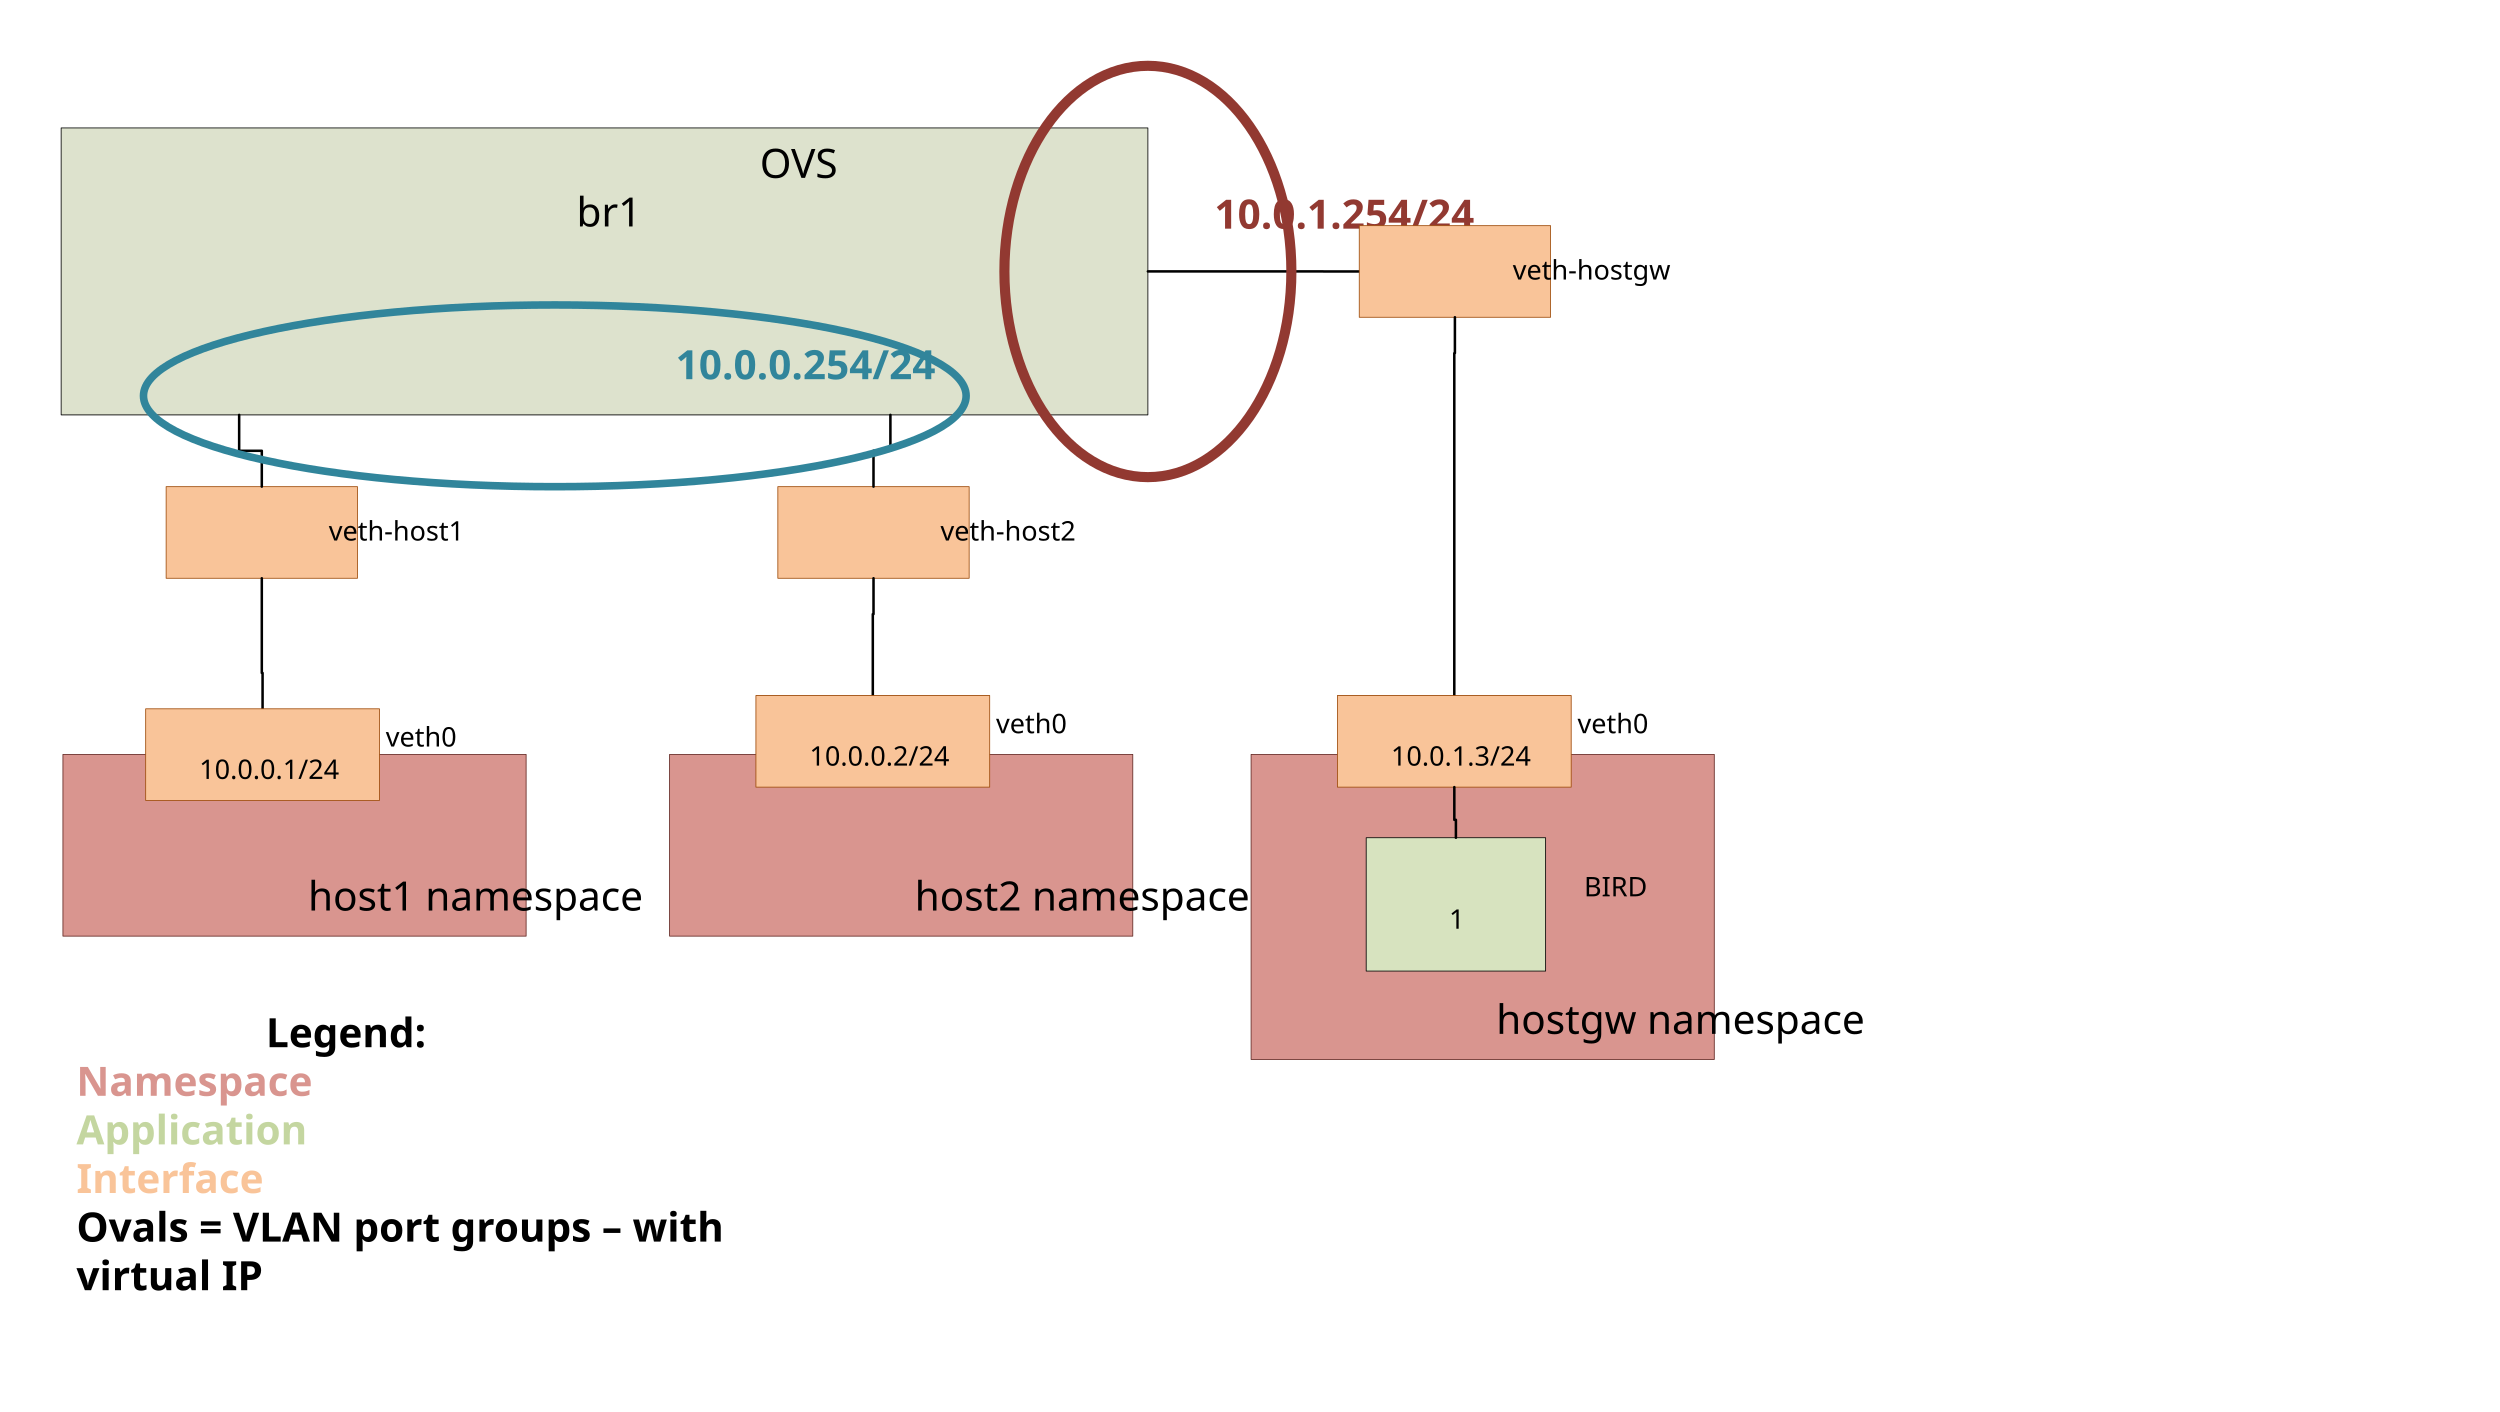
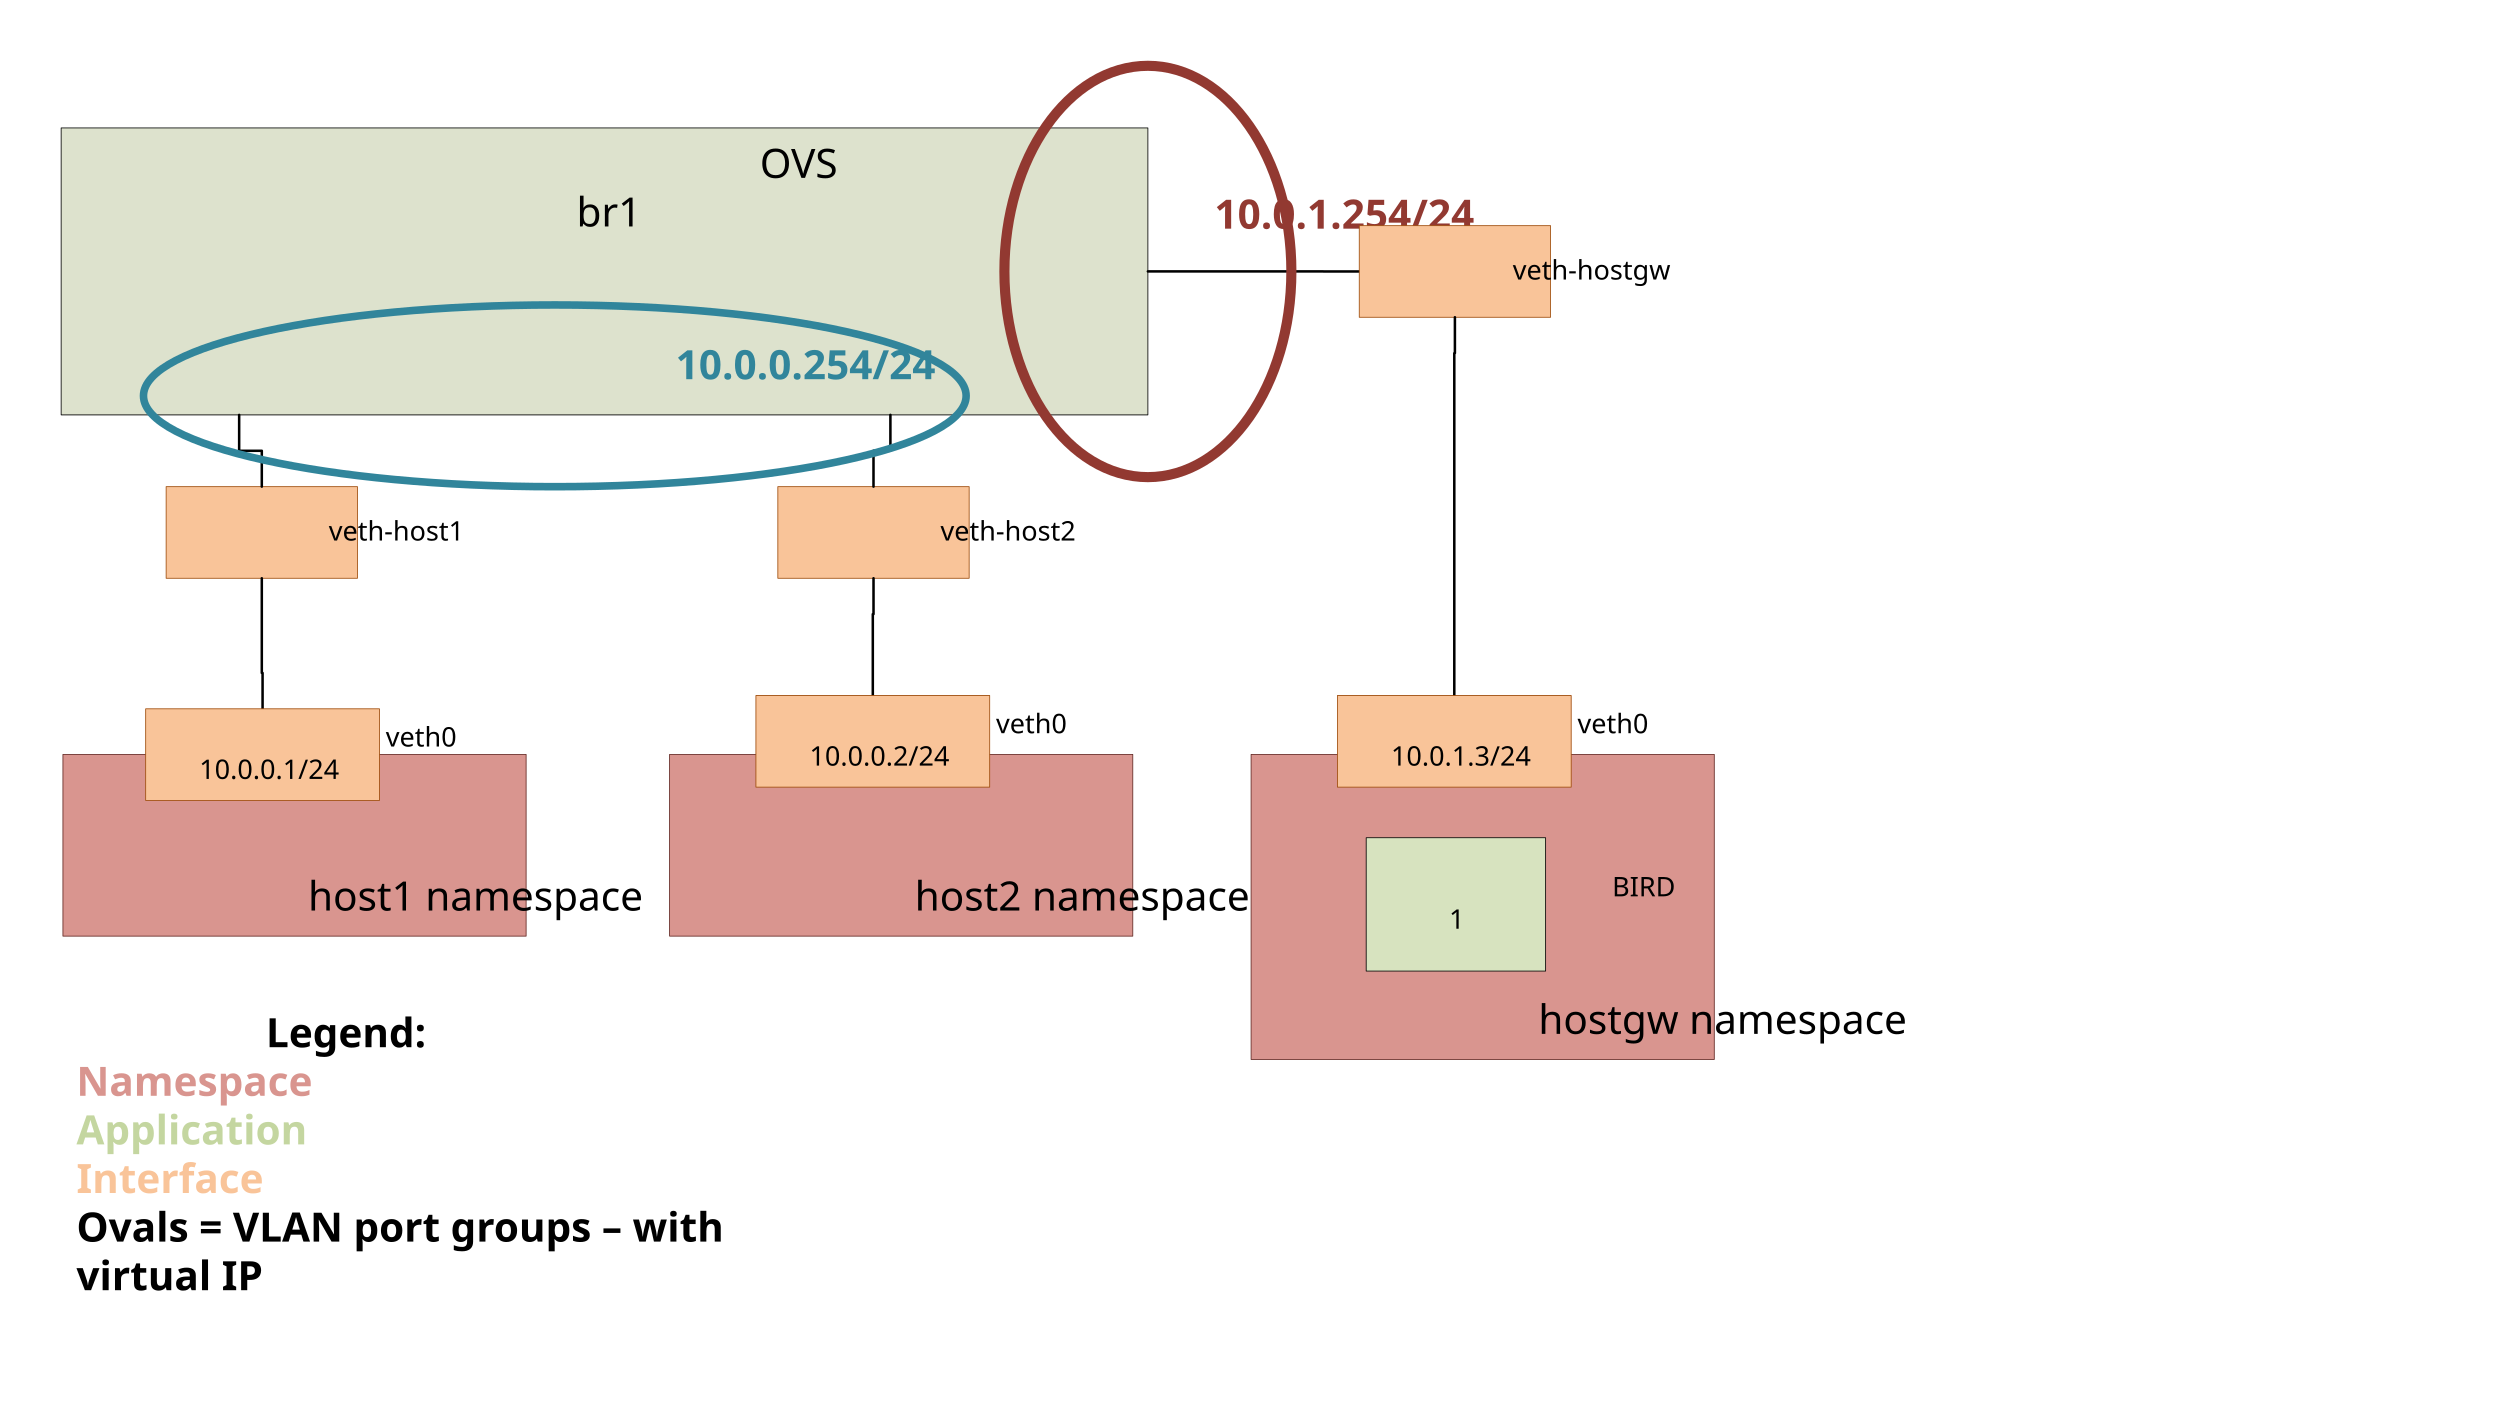
<svg xmlns="http://www.w3.org/2000/svg" xmlns:ns1="http://schemas.microsoft.com/visio/2003/SVGExtensions/" width="10.289in" height="5.81in" viewBox="0 0 740.835 418.335" xml:space="preserve" color-interpolation-filters="sRGB" class="st18">
  <ns1:documentProperties ns1:langID="1033" ns1:metric="true" ns1:viewMarkup="false">
    <ns1:userDefs>
      <ns1:ud ns1:nameU="msvNoAutoConnect" ns1:val="VT0(1):26" />
    </ns1:userDefs>
  </ns1:documentProperties>
  <style type="text/css">
	
		.st1 {fill:#dde2cd;stroke:#000000;stroke-linecap:round;stroke-linejoin:round;stroke-width:0.24}
		.st2 {fill:#000000;font-family:Calibri;font-size:1em}
		.st3 {font-size:1em}
		.st4 {fill:#f9c499;stroke:#9c4a09;stroke-linecap:round;stroke-linejoin:round;stroke-width:0.24}
		.st5 {fill:#000000;font-family:Calibri;font-size:0.667em}
		.st6 {stroke:#000000;stroke-linecap:round;stroke-linejoin:round;stroke-width:0.75}
		.st7 {fill:none;stroke:none;stroke-linecap:round;stroke-linejoin:round;stroke-width:0.75}
		.st8 {fill:#31859b;font-family:Calibri;font-size:1em;font-weight:bold}
		.st9 {fill:#923931;font-family:Calibri;font-size:1em;font-weight:bold}
		.st10 {fill:none;stroke:#31859b;stroke-linecap:round;stroke-linejoin:round;stroke-width:2.25}
		.st11 {fill:none;stroke:#923931;stroke-linecap:round;stroke-linejoin:round;stroke-width:3}
		.st12 {fill:#d9958f;stroke:#612621;stroke-linecap:round;stroke-linejoin:round;stroke-width:0.24}
		.st13 {fill:#000000;font-family:Calibri;font-size:1em;font-weight:bold}
		.st14 {fill:#d9958f;font-size:1em}
		.st15 {fill:#c4d6a0;font-size:1em}
		.st16 {fill:#f9c499;font-size:1em}
		.st17 {fill:#d7e3bf;stroke:#000000;stroke-linecap:round;stroke-linejoin:round;stroke-width:0.24}
		.st18 {fill:none;fill-rule:evenodd;font-size:12px;overflow:visible;stroke-linecap:square;stroke-miterlimit:3}
	
	</style>
  <g ns1:mID="13" ns1:index="5" ns1:groupContext="foregroundPage">
    <ns1:pageProperties ns1:drawingScale="0.0393701" ns1:pageScale="0.0393701" ns1:drawingUnits="24" ns1:shadowOffsetX="8.50394" ns1:shadowOffsetY="-8.50394" />
    <ns1:layer ns1:name="Connector" ns1:index="0" />
    <g id="shape2-1" ns1:mID="2" ns1:groupContext="shape" transform="translate(18.12,-295.387)">
      <ns1:userDefs>
        <ns1:ud ns1:nameU="visVersion" ns1:val="VT0(15):26" />
      </ns1:userDefs>
      <ns1:textBlock ns1:margins="rect(4,4,4,4)" ns1:tabSpace="42.5197" ns1:verticalAlign="0" />
      <ns1:textRect cx="161.019" cy="375.815" width="322.04" height="85.039" />
      <rect x="0" y="333.296" width="322.037" height="85.039" class="st1" />
      <text x="150.88" y="348.1" class="st2" ns1:langID="1033">
        <ns1:paragraph ns1:horizAlign="1" />
        <ns1:tabList />OVS<ns1:newlineChar />
        <tspan x="152.73" dy="1.2em" class="st3">br</tspan>1</text>
    </g>
    <g id="shape3-5" ns1:mID="3" ns1:groupContext="shape" transform="translate(49.2333,-246.974)">
      <ns1:userDefs>
        <ns1:ud ns1:nameU="visVersion" ns1:val="VT0(15):26" />
      </ns1:userDefs>
      <ns1:textBlock ns1:margins="rect(4,4,4,4)" ns1:tabSpace="42.5197" />
      <ns1:textRect cx="28.346" cy="404.758" width="56.7" height="27.153" />
      <rect x="0" y="391.182" width="56.693" height="27.153" class="st4" />
      <text x="10.74" y="407.16" class="st5" ns1:langID="1033">
        <ns1:paragraph ns1:horizAlign="1" />
        <ns1:tabList />veth-host1</text>
    </g>
    <g id="shape7-8" ns1:mID="7" ns1:groupContext="shape" transform="translate(230.501,-246.974)">
      <ns1:userDefs>
        <ns1:ud ns1:nameU="visVersion" ns1:val="VT0(15):26" />
      </ns1:userDefs>
      <ns1:textBlock ns1:margins="rect(4,4,4,4)" ns1:tabSpace="42.5197" />
      <ns1:textRect cx="28.346" cy="404.758" width="56.7" height="27.153" />
      <rect x="0" y="391.182" width="56.693" height="27.153" class="st4" />
      <text x="10.74" y="407.16" class="st5" ns1:langID="1033">
        <ns1:paragraph ns1:horizAlign="1" />
        <ns1:tabList />veth-host2</text>
    </g>
    <g id="shape27-11" ns1:mID="27" ns1:groupContext="shape" ns1:layerMember="0" transform="translate(402.794,-330.812)">
      <path d="M0 411.26 L-10.63 411.26 L-10.63 411.24 L-62.64 411.24" class="st6" />
    </g>
    <g id="shape29-14" ns1:mID="29" ns1:groupContext="shape" transform="translate(93.7749,-295.387)">
      <ns1:textBlock ns1:margins="rect(4,4,4,4)" ns1:tabSpace="42.5197" />
      <ns1:textRect cx="85.039" cy="404.162" width="170.08" height="28.346" />
      <rect x="0" y="389.988" width="170.079" height="28.346" class="st7" />
      <text x="50.28" y="407.76" class="st8" ns1:langID="1033">
        <ns1:paragraph ns1:horizAlign="1" />
        <ns1:tabList />10.0.0.254/24</text>
    </g>
    <g id="shape31-17" ns1:mID="31" ns1:groupContext="shape" transform="translate(262.468,-344.181)">
      <ns1:textBlock ns1:margins="rect(4,4,4,4)" ns1:tabSpace="42.5197" />
      <ns1:textRect cx="76" cy="408.335" width="152" height="20" />
      <rect x="0" y="398.335" width="152" height="20" class="st7" />
      <text x="41.25" y="411.94" class="st9" ns1:langID="1033">
        <ns1:paragraph ns1:horizAlign="1" />
        <ns1:tabList />10.0.1.254/24</text>
    </g>
    <g id="shape38-20" ns1:mID="38" ns1:groupContext="shape" ns1:layerMember="0" transform="translate(84.7801,-208.288)">
      <path d="M-6.97 418.33 L-6.97 407.71 L-7.2 407.71 L-7.2 379.65" class="st6" />
    </g>
    <g id="shape39-23" ns1:mID="39" ns1:groupContext="shape" ns1:layerMember="0" transform="translate(265.832,-246.974)">
      <path d="M-6.98 418.33 L-6.98 428.96 L-7.19 428.96 L-7.19 453.07" class="st6" />
    </g>
    <g id="shape41-26" ns1:mID="41" ns1:groupContext="shape" ns1:layerMember="0" transform="translate(81.3096,-274.127)">
      <path d="M-3.73 418.33 L-3.73 407.71 L-10.44 407.71 L-10.44 397.08" class="st6" />
    </g>
    <g id="shape42-29" ns1:mID="42" ns1:groupContext="shape" ns1:layerMember="0" transform="translate(268.437,-295.387)">
      <path d="M-4.58 418.33 L-4.58 428.96 L-9.59 428.96 L-9.59 439.59" class="st6" />
    </g>
    <g id="shape50-32" ns1:mID="50" ns1:groupContext="shape" transform="translate(42.5197,-274.111)">
      <ellipse cx="121.89" cy="391.406" rx="121.89" ry="26.929" class="st10" />
    </g>
    <g id="shape54-34" ns1:mID="54" ns1:groupContext="shape" transform="translate(297.638,-276.945)">
      <ellipse cx="42.52" cy="357.39" rx="42.52" ry="60.945" class="st11" />
    </g>
    <g id="group57-36" transform="translate(18.649,-140.921)" ns1:mID="57" ns1:groupContext="group">
      <g id="shape1-37" ns1:mID="1" ns1:groupContext="shape">
        <ns1:userDefs>
          <ns1:ud ns1:nameU="visVersion" ns1:val="VT0(15):26" />
        </ns1:userDefs>
        <ns1:textBlock ns1:margins="rect(4,4,4,4)" ns1:tabSpace="42.5197" ns1:verticalAlign="2" />
        <ns1:textRect cx="68.628" cy="391.406" width="137.26" height="53.858" />
        <rect x="0" y="364.477" width="137.257" height="53.858" class="st12" />
        <text x="4" y="410.74" class="st2" ns1:langID="1033">
          <ns1:paragraph />
          <ns1:tabList />host1 namespace</text>
      </g>
      <g id="shape4-40" ns1:mID="4" ns1:groupContext="shape" transform="translate(24.5197,-40.214)">
        <ns1:userDefs>
          <ns1:ud ns1:nameU="visVersion" ns1:val="VT0(15):26" />
        </ns1:userDefs>
        <ns1:textBlock ns1:margins="rect(4,4,4,4)" ns1:tabSpace="42.5197" />
        <ns1:textRect cx="34.639" cy="404.758" width="69.28" height="27.153" />
        <rect x="0" y="391.182" width="69.277" height="27.153" class="st4" />
        <text x="25.37" y="402.36" class="st5" ns1:langID="1033">
          <ns1:paragraph ns1:horizAlign="1" />
          <ns1:tabList />veth0<ns1:newlineChar />
          <tspan x="15.87" dy="1.2em" class="st3">10</tspan>.0.0.1/24</text>
      </g>
    </g>
    <g id="group58-44" transform="translate(198.425,-140.921)" ns1:mID="58" ns1:groupContext="group">
      <g id="shape5-45" ns1:mID="5" ns1:groupContext="shape">
        <ns1:userDefs>
          <ns1:ud ns1:nameU="visVersion" ns1:val="VT0(15):26" />
        </ns1:userDefs>
        <ns1:textBlock ns1:margins="rect(4,4,4,4)" ns1:tabSpace="42.5197" ns1:verticalAlign="2" />
        <ns1:textRect cx="68.628" cy="391.406" width="137.26" height="53.858" />
        <rect x="0" y="364.477" width="137.257" height="53.858" class="st12" />
        <text x="4" y="410.74" class="st2" ns1:langID="1033">
          <ns1:paragraph />
          <ns1:tabList />host2 namespace</text>
      </g>
      <g id="shape6-48" ns1:mID="6" ns1:groupContext="shape" transform="translate(25.5796,-44.1608)">
        <ns1:userDefs>
          <ns1:ud ns1:nameU="visVersion" ns1:val="VT0(15):26" />
        </ns1:userDefs>
        <ns1:textBlock ns1:margins="rect(4,4,4,4)" ns1:tabSpace="42.5197" />
        <ns1:textRect cx="34.639" cy="404.758" width="69.28" height="27.153" />
        <rect x="0" y="391.182" width="69.277" height="27.153" class="st4" />
        <text x="25.37" y="402.36" class="st5" ns1:langID="1033">
          <ns1:paragraph ns1:horizAlign="1" />
          <ns1:tabList />veth0<ns1:newlineChar />
          <tspan x="15.87" dy="1.2em" class="st3">10</tspan>.0.0.2/24</text>
      </g>
    </g>
    <g id="shape61-52" ns1:mID="61" ns1:groupContext="shape" transform="translate(18.649,-32.4001)">
      <ns1:textBlock ns1:margins="rect(4,4,4,4)" ns1:tabSpace="42.5197" ns1:verticalAlign="0" />
      <ns1:textRect cx="92.36" cy="373.135" width="184.73" height="90.401" />
      <rect x="0" y="327.934" width="184.721" height="90.401" class="st7" />
      <text x="4" y="342.73" class="st13" ns1:langID="1033">
        <ns1:paragraph />
        <ns1:tabList />Legend:<ns1:newlineChar />
        <tspan x="4" dy="1.2em" class="st14">Namespace<ns1:newlineChar />
        </tspan>
        <tspan x="4" dy="1.2em" class="st15">Application<ns1:newlineChar />
        </tspan>
        <tspan x="4" dy="1.2em" class="st16">Interface<ns1:newlineChar />
        </tspan>
        <tspan x="4" dy="1.2em" class="st3">Ovals </tspan>= VLAN port groups – with <tspan x="4" dy="1.2em" class="st3">virtual IP</tspan>
        <ns1:newlineChar />
      </text>
    </g>
    <g id="shape66-60" ns1:mID="66" ns1:groupContext="shape" transform="translate(402.794,-324.314)">
      <ns1:userDefs>
        <ns1:ud ns1:nameU="visVersion" ns1:val="VT0(15):26" />
      </ns1:userDefs>
      <ns1:textBlock ns1:margins="rect(4,4,4,4)" ns1:tabSpace="42.5197" />
      <ns1:textRect cx="28.346" cy="404.758" width="56.7" height="27.153" />
      <rect x="0" y="391.182" width="56.693" height="27.153" class="st4" />
      <text x="8.03" y="407.16" class="st5" ns1:langID="1033">
        <ns1:paragraph ns1:horizAlign="1" />
        <ns1:tabList />veth-hostgw</text>
    </g>
    <g id="shape67-63" ns1:mID="67" ns1:groupContext="shape" ns1:layerMember="0" transform="translate(438.137,-324.314)">
      <path d="M-7 418.33 L-7 428.96 L-7.18 428.96 L-7.18 530.41" class="st6" />
    </g>
-     <g id="group70-66" transform="translate(370.742,-104.378)" ns1:mID="70" ns1:groupContext="group">
-       <g id="shape64-67" ns1:mID="64" ns1:groupContext="shape">
-         <ns1:userDefs>
-           <ns1:ud ns1:nameU="visVersion" ns1:val="VT0(15):26" />
-         </ns1:userDefs>
-         <ns1:textBlock ns1:margins="rect(4,4,4,4)" ns1:tabSpace="42.5197" ns1:verticalAlign="2" />
-         <ns1:textRect cx="68.628" cy="373.135" width="137.26" height="90.401" />
-         <rect x="0" y="327.934" width="137.257" height="90.401" class="st12" />
-         <text x="4" y="410.74" class="st2" ns1:langID="1033">
-           <ns1:paragraph />
-           <ns1:tabList />hostgw namespace</text>
-       </g>
-       <g id="shape65-70" ns1:mID="65" ns1:groupContext="shape" transform="translate(25.5796,-80.7033)">
+     <g id="group73-66" transform="translate(370.742,-104.378)" ns1:mID="73" ns1:groupContext="group">
+       <g id="shape69-67" ns1:mID="69" ns1:groupContext="shape" ns1:layerMember="0" transform="translate(67.5421,-65.7004)">
+         <path d="M-6.85 418.33 L-6.85 413.02 L-7.32 413.02 L-7.32 403.33" class="st6" />
+       </g>
+       <g id="group71-70" ns1:mID="71" ns1:groupContext="group">
+         <g id="shape64-71" ns1:mID="64" ns1:groupContext="shape">
+           <ns1:userDefs>
+             <ns1:ud ns1:nameU="visVersion" ns1:val="VT0(15):26" />
+           </ns1:userDefs>
+           <ns1:textBlock ns1:margins="rect(4,4,4,4)" ns1:tabSpace="42.5197" ns1:verticalAlign="2" />
+           <ns1:textRect cx="68.628" cy="373.135" width="137.26" height="90.401" />
+           <rect x="0" y="327.934" width="137.257" height="90.401" class="st12" />
+           <text x="4" y="410.74" class="st2" ns1:langID="1033">
+             <ns1:paragraph />
+             <ns1:tabList />hostgw namespace</text>
+         </g>
+         <g id="shape68-74" ns1:mID="68" ns1:groupContext="shape" transform="translate(34.1081,-26.189)">
+           <ns1:userDefs>
+             <ns1:ud ns1:nameU="visVersion" ns1:val="VT0(15):26" />
+           </ns1:userDefs>
+           <ns1:textBlock ns1:margins="rect(4,4,4,4)" ns1:tabSpace="42.5197" />
+           <ns1:textRect cx="26.585" cy="398.579" width="53.17" height="39.511" />
+           <rect x="0" y="378.823" width="53.169" height="39.511" class="st17" />
+           <text x="18.77" y="396.18" class="st5" ns1:langID="1033">
+             <ns1:paragraph ns1:horizAlign="1" />
+             <ns1:tabList />BIRD<ns1:newlineChar />
+             <tspan x="24.56" dy="1.2em" class="st3">1</tspan>
+           </text>
+         </g>
+       </g>
+       <g id="shape65-78" ns1:mID="65" ns1:groupContext="shape" transform="translate(25.5796,-80.7033)">
        <ns1:userDefs>
          <ns1:ud ns1:nameU="visVersion" ns1:val="VT0(15):26" />
        </ns1:userDefs>
        <ns1:textBlock ns1:margins="rect(4,4,4,4)" ns1:tabSpace="42.5197" />
        <ns1:textRect cx="34.639" cy="404.758" width="69.28" height="27.153" />
        <rect x="0" y="391.182" width="69.277" height="27.153" class="st4" />
        <text x="25.37" y="402.36" class="st5" ns1:langID="1033">
          <ns1:paragraph ns1:horizAlign="1" />
          <ns1:tabList />veth0<ns1:newlineChar />
          <tspan x="15.87" dy="1.2em" class="st3">10</tspan>.0.1.3/24</text>
      </g>
-       <g id="shape68-74" ns1:mID="68" ns1:groupContext="shape" transform="translate(34.1081,-26.189)">
-         <ns1:userDefs>
-           <ns1:ud ns1:nameU="visVersion" ns1:val="VT0(15):26" />
-         </ns1:userDefs>
-         <ns1:textBlock ns1:margins="rect(4,4,4,4)" ns1:tabSpace="42.5197" />
-         <ns1:textRect cx="26.585" cy="398.579" width="53.17" height="39.511" />
-         <rect x="0" y="378.823" width="53.169" height="39.511" class="st17" />
-         <text x="18.77" y="396.18" class="st5" ns1:langID="1033">
-           <ns1:paragraph ns1:horizAlign="1" />
-           <ns1:tabList />BIRD<ns1:newlineChar />
-           <tspan x="24.56" dy="1.2em" class="st3">1</tspan>
-         </text>
-       </g>
-       <g id="shape69-78" ns1:mID="69" ns1:groupContext="shape" ns1:layerMember="0" transform="translate(67.5421,-65.7004)">
-         <path d="M-6.85 418.33 L-6.85 413.02 L-7.32 413.02 L-7.32 403.33" class="st6" />
-       </g>
    </g>
  </g>
</svg>
